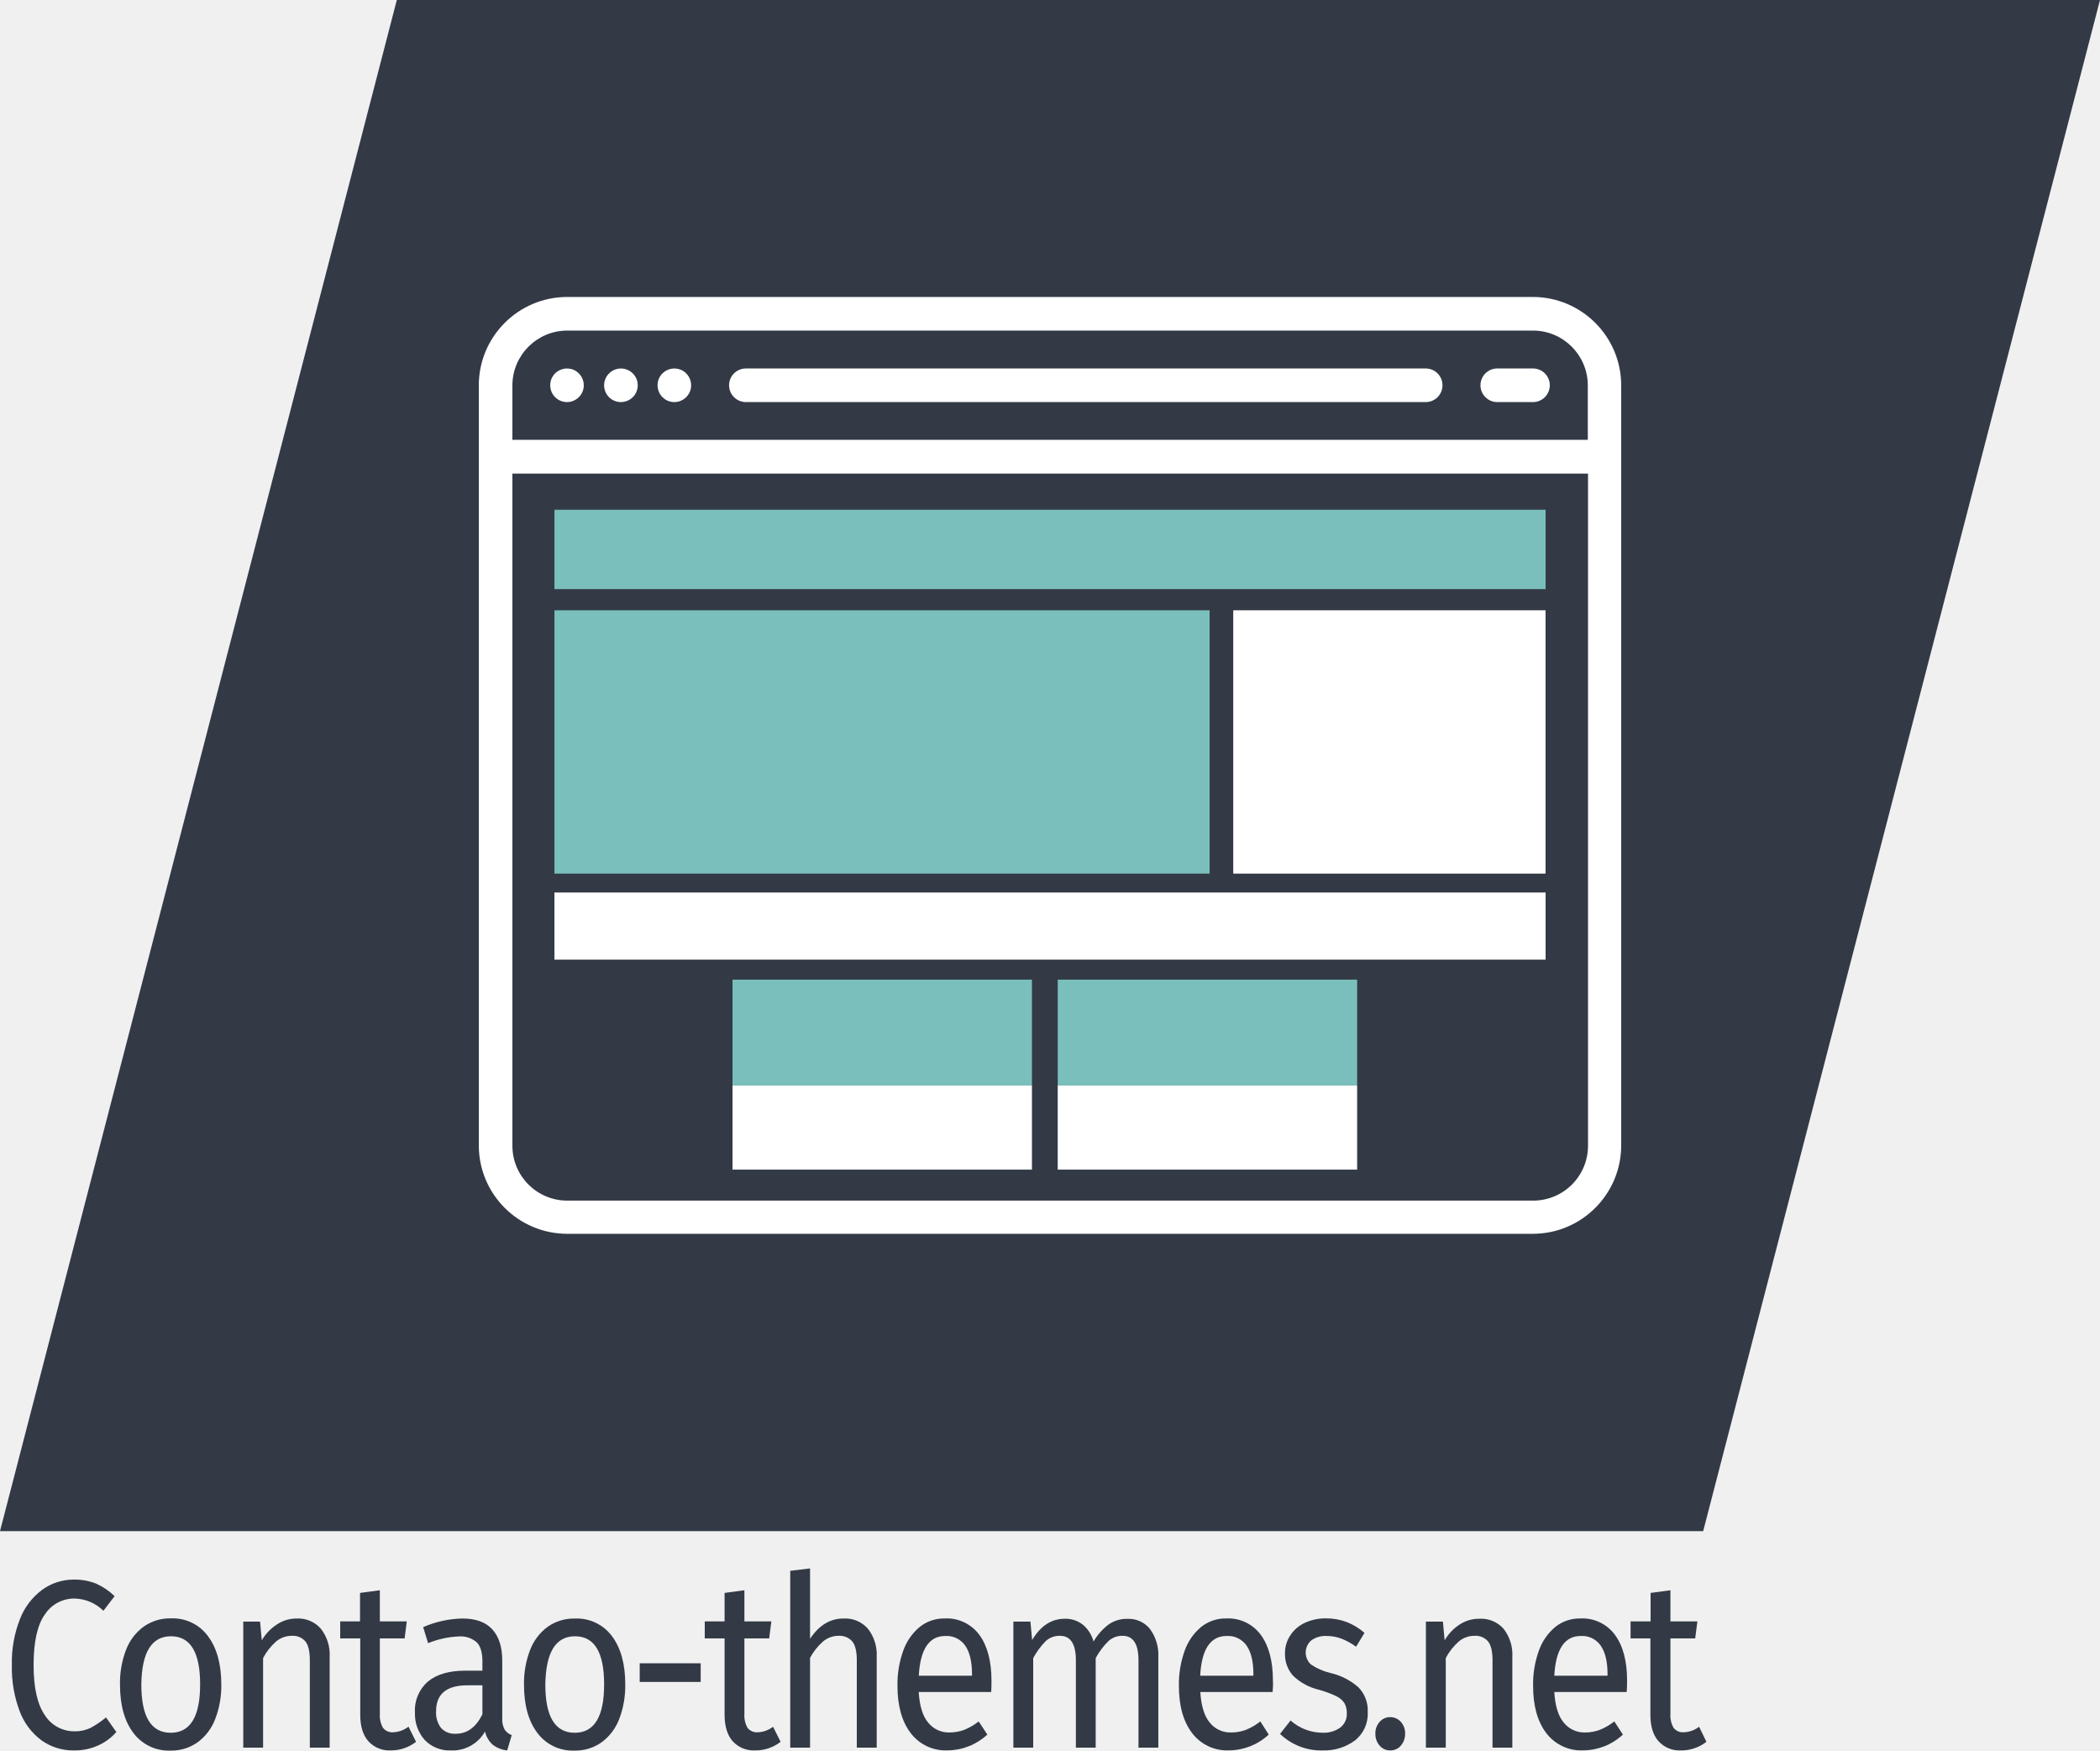
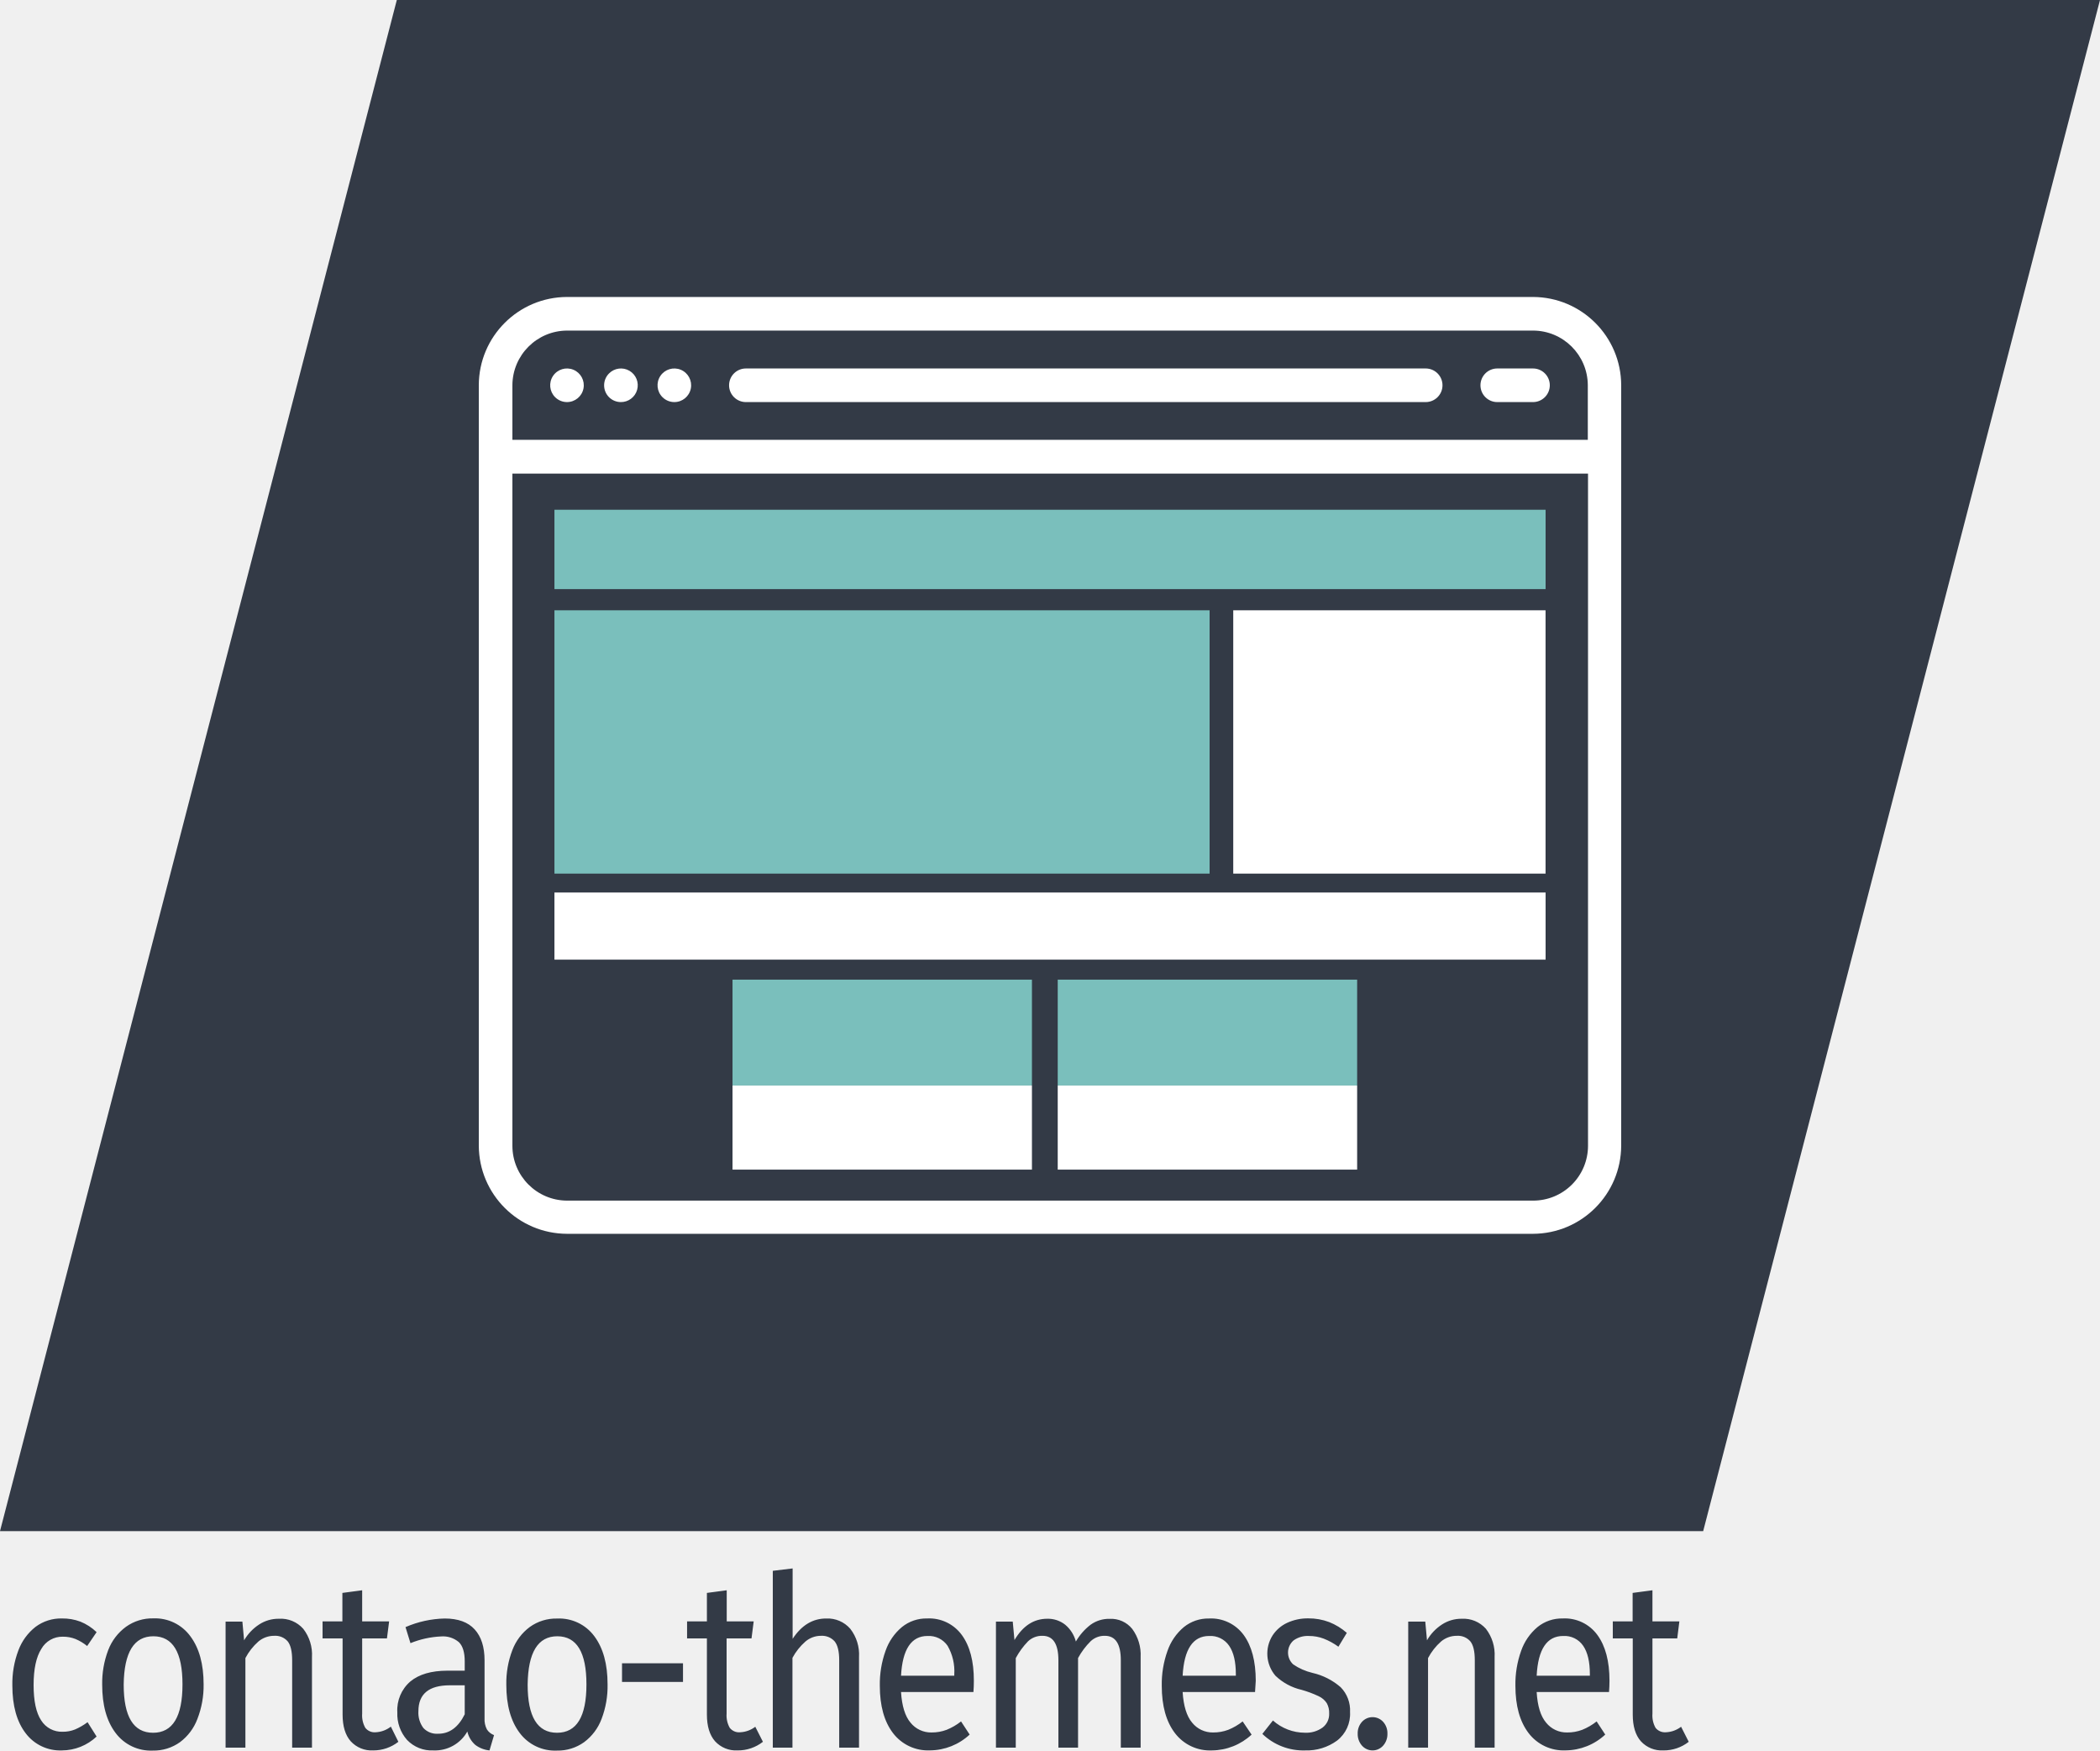
<svg xmlns="http://www.w3.org/2000/svg" viewBox="0 0 500 416.66">
  <defs>
-     <style>.cls-1{fill:#333a46;}.cls-2{fill:#fff;}.cls-3{fill:#7abfbc;}</style>
+     <style>.cls-1{fill:#333a46}.cls-2{fill:#fff}.cls-3{fill:#7abfbc}</style>
  </defs>
  <g id="Ebene_2" data-name="Ebene 2">
-     <g id="MATE">
-       <polygon class="cls-1" points="405.52 364.46 0 364.46 94.48 0 500 0 405.52 364.46" />
-       <path class="cls-1" d="M22.85,376.94a15.4,15.4,0,0,1,4.44,3l-2.67,3.48a10.08,10.08,0,0,0-6.82-2.91,8.32,8.32,0,0,0-7.1,3.76Q8,388,8,396.32q0,8.08,2.67,11.94a8.25,8.25,0,0,0,7.08,3.85,8.37,8.37,0,0,0,3.9-.86,21.91,21.91,0,0,0,3.59-2.45l2.46,3.48a12.44,12.44,0,0,1-4.18,3.13,13.37,13.37,0,0,1-5.92,1.25,13,13,0,0,1-7.67-2.36,15.3,15.3,0,0,1-5.24-6.95,29.35,29.35,0,0,1-1.87-11,28.11,28.11,0,0,1,1.95-11,15.68,15.68,0,0,1,5.28-6.93A12.68,12.68,0,0,1,17.49,376,13.85,13.85,0,0,1,22.85,376.94Z" />
-       <path class="cls-1" d="M49.53,389.48q3.15,4.22,3.16,11.45a21.85,21.85,0,0,1-1.44,8.24,12.23,12.23,0,0,1-4.16,5.53,10.71,10.71,0,0,1-6.46,2,10.5,10.5,0,0,1-8.88-4.21q-3.18-4.21-3.18-11.46A21.88,21.88,0,0,1,30,392.75a12.25,12.25,0,0,1,4.16-5.52,10.74,10.74,0,0,1,6.51-2A10.39,10.39,0,0,1,49.53,389.48ZM33.65,401q0,11.46,7,11.46t7-11.52q0-11.44-6.93-11.45T33.65,401Z" />
-       <path class="cls-1" d="M76.41,387.71a10,10,0,0,1,2.08,6.73V416H73.77v-20.8c0-2.13-.36-3.63-1.08-4.51a3.89,3.89,0,0,0-3.18-1.31,5.76,5.76,0,0,0-3.79,1.37,13.62,13.62,0,0,0-3.08,3.93V416H57.92v-30h4l.41,4.45A11.22,11.22,0,0,1,66,386.63a8.43,8.43,0,0,1,4.69-1.37A7.16,7.16,0,0,1,76.41,387.71Z" />
-       <path class="cls-1" d="M99.06,414.61a9.66,9.66,0,0,1-6,2.05,6.76,6.76,0,0,1-5.36-2.19q-1.94-2.19-1.93-6.35V390H81v-4.05h4.72v-6.78l4.72-.63v7.41h6.41L96.34,390h-5.9v17.9a6,6,0,0,0,.75,3.39,2.82,2.82,0,0,0,2.48,1.05A6.33,6.33,0,0,0,97.26,411Z" />
-       <path class="cls-1" d="M120.14,411.68a3.51,3.51,0,0,0,1.7,1.34l-1.08,3.64a6.76,6.76,0,0,1-3.39-1.31,6,6,0,0,1-1.89-3.19,8.84,8.84,0,0,1-8.06,4.5,8.15,8.15,0,0,1-6.31-2.5,9.3,9.3,0,0,1-2.31-6.56,9,9,0,0,1,3.11-7.35q3.11-2.56,8.8-2.57h4.15v-2.22q0-3.19-1.38-4.56a5.88,5.88,0,0,0-4.26-1.37,21.88,21.88,0,0,0-7.29,1.6l-1.18-3.82a24.82,24.82,0,0,1,9.34-2.05q4.77,0,7.13,2.59t2.36,7.38V409A5.19,5.19,0,0,0,120.14,411.68Zm-5.28-3.62v-6.9h-3.54q-7.48,0-7.49,6.16a6,6,0,0,0,1.18,4,4.34,4.34,0,0,0,3.49,1.37Q112.55,412.73,114.86,408.06Z" />
-       <path class="cls-1" d="M145.72,389.48q3.15,4.22,3.15,11.45a22,22,0,0,1-1.43,8.24,12.3,12.3,0,0,1-4.16,5.53,10.73,10.73,0,0,1-6.46,2,10.48,10.48,0,0,1-8.88-4.21q-3.18-4.21-3.18-11.46a21.88,21.88,0,0,1,1.44-8.24,12.24,12.24,0,0,1,4.15-5.52,10.77,10.77,0,0,1,6.52-2A10.41,10.41,0,0,1,145.72,389.48ZM129.84,401q0,11.46,7,11.46t7-11.52q0-11.44-6.92-11.45T129.84,401Z" />
-       <path class="cls-1" d="M152.31,395.92h14.52v4.44H152.31Z" />
-       <path class="cls-1" d="M185.86,414.61a9.66,9.66,0,0,1-6.05,2.05,6.78,6.78,0,0,1-5.37-2.19q-1.92-2.19-1.92-6.35V390H167.8v-4.05h4.72v-6.78l4.72-.63v7.41h6.41l-.51,4.05h-5.9v17.9a6,6,0,0,0,.74,3.39,2.85,2.85,0,0,0,2.49,1.05,6.33,6.33,0,0,0,3.59-1.31Z" />
-       <path class="cls-1" d="M206.66,387.71a10,10,0,0,1,2.08,6.73V416H204v-20.8c0-2.13-.37-3.63-1.1-4.51a4,4,0,0,0-3.21-1.31,5.73,5.73,0,0,0-3.75,1.37,13.91,13.91,0,0,0-3.07,3.88V416h-4.72V373.91l4.72-.57V390.1q3.18-4.85,8-4.84A7.16,7.16,0,0,1,206.66,387.71Z" />
-       <path class="cls-1" d="M236,402.76H218.74q.31,5,2.26,7.29a6.24,6.24,0,0,0,5,2.34,10,10,0,0,0,3.59-.63,13.73,13.73,0,0,0,3.43-2l2.06,3.13a14.06,14.06,0,0,1-9.44,3.76,10.44,10.44,0,0,1-8.8-4.1q-3.15-4.11-3.16-11.28a23.68,23.68,0,0,1,1.36-8.3,13,13,0,0,1,3.9-5.67,9.23,9.23,0,0,1,6-2.05,9.62,9.62,0,0,1,8.26,3.93q2.86,3.93,2.87,10.89C236.08,401,236.05,401.84,236,402.76Zm-4.57-4.22c0-3-.53-5.22-1.59-6.78a5.38,5.38,0,0,0-4.77-2.34q-5.79,0-6.31,9.46h12.67Z" />
-       <path class="cls-1" d="M273.79,387.74a10.37,10.37,0,0,1,2,6.7V416h-4.72v-20.8q0-5.82-3.8-5.82a4.81,4.81,0,0,0-3.39,1.29,17.65,17.65,0,0,0-3,4V416h-4.72v-20.8q0-5.82-3.8-5.82a4.81,4.81,0,0,0-3.43,1.31,17.9,17.9,0,0,0-2.93,4V416h-4.72v-30h4.06l.41,4.39q3-5.07,7.79-5.07a6.62,6.62,0,0,1,4.29,1.42,7.89,7.89,0,0,1,2.54,4,13.62,13.62,0,0,1,3.51-4,7.47,7.47,0,0,1,4.54-1.4A6.51,6.51,0,0,1,273.79,387.74Z" />
-       <path class="cls-1" d="M303,402.76H285.79q.31,5,2.26,7.29a6.23,6.23,0,0,0,5,2.34,10,10,0,0,0,3.6-.63,13.73,13.73,0,0,0,3.43-2l2,3.13a14,14,0,0,1-9.44,3.76,10.44,10.44,0,0,1-8.79-4.1q-3.17-4.11-3.16-11.28a23.45,23.45,0,0,1,1.36-8.3,13,13,0,0,1,3.9-5.67,9.21,9.21,0,0,1,6-2.05,9.62,9.62,0,0,1,8.26,3.93q2.87,3.93,2.87,10.89C303.13,401,303.09,401.84,303,402.76Zm-4.57-4.22c0-3-.53-5.22-1.59-6.78a5.38,5.38,0,0,0-4.77-2.34q-5.81,0-6.31,9.46h12.67Z" />
-       <path class="cls-1" d="M320.67,386.11a14.59,14.59,0,0,1,4.21,2.57l-2,3.3a15.5,15.5,0,0,0-3.51-1.93,9.93,9.93,0,0,0-3.52-.63,5.73,5.73,0,0,0-3.64,1.05,3.83,3.83,0,0,0-.08,5.73,13.76,13.76,0,0,0,4.54,2,15.45,15.45,0,0,1,6.75,3.42,7.86,7.86,0,0,1,2.23,5.93,8,8,0,0,1-3.1,6.78,12.2,12.2,0,0,1-7.57,2.33,14.08,14.08,0,0,1-10.21-3.93l2.51-3.19a11.5,11.5,0,0,0,7.6,2.91,6.69,6.69,0,0,0,4.23-1.23,4,4,0,0,0,1.56-3.33,4.82,4.82,0,0,0-.56-2.48,4.76,4.76,0,0,0-1.95-1.66,26.42,26.42,0,0,0-4.05-1.51,13.3,13.3,0,0,1-6.24-3.36,7.64,7.64,0,0,1-1.92-5.36,7.54,7.54,0,0,1,1.26-4.24,8.28,8.28,0,0,1,3.49-3,11.56,11.56,0,0,1,5-1.05A13.67,13.67,0,0,1,320.67,386.11Z" />
-       <path class="cls-1" d="M333.55,409.88a4,4,0,0,1,1,2.79,4.16,4.16,0,0,1-1,2.83,3.26,3.26,0,0,1-2.57,1.16,3.2,3.2,0,0,1-2.51-1.16,4.16,4.16,0,0,1-1-2.83,4,4,0,0,1,1-2.79,3.24,3.24,0,0,1,2.51-1.14A3.31,3.31,0,0,1,333.55,409.88Z" />
-       <path class="cls-1" d="M358,387.71a10,10,0,0,1,2.08,6.73V416h-4.72v-20.8c0-2.13-.36-3.63-1.08-4.51a3.87,3.87,0,0,0-3.18-1.31,5.76,5.76,0,0,0-3.79,1.37,13.79,13.79,0,0,0-3.08,3.93V416H339.5v-30h4.05l.41,4.45a11.22,11.22,0,0,1,3.57-3.76,8.43,8.43,0,0,1,4.69-1.37A7.16,7.16,0,0,1,358,387.71Z" />
-       <path class="cls-1" d="M387.31,402.76H370.07q.31,5,2.26,7.29a6.25,6.25,0,0,0,5,2.34,10,10,0,0,0,3.59-.63,14,14,0,0,0,3.44-2l2.05,3.13a14,14,0,0,1-9.44,3.76,10.46,10.46,0,0,1-8.8-4.1q-3.15-4.11-3.15-11.28a23.45,23.45,0,0,1,1.36-8.3,12.92,12.92,0,0,1,3.89-5.67,9.23,9.23,0,0,1,6-2.05,9.6,9.6,0,0,1,8.26,3.93q2.88,3.93,2.87,10.89C387.41,401,387.38,401.84,387.31,402.76Zm-4.56-4.22c0-3-.54-5.22-1.6-6.78a5.38,5.38,0,0,0-4.77-2.34q-5.79,0-6.31,9.46h12.68Z" />
-       <path class="cls-1" d="M406.29,414.61a9.64,9.64,0,0,1-6.05,2.05,6.76,6.76,0,0,1-5.36-2.19q-1.94-2.19-1.93-6.35V390h-4.72v-4.05H393v-6.78l4.72-.63v7.41h6.42l-.52,4.05h-5.9v17.9a6,6,0,0,0,.75,3.39,2.82,2.82,0,0,0,2.48,1.05,6.38,6.38,0,0,0,3.6-1.31Z" />
-       <path class="cls-2" d="M135,95.71a4,4,0,1,0-2.83-1.17A4,4,0,0,0,135,95.71Z" />
-       <path class="cls-2" d="M147.77,95.71A4,4,0,1,0,145,88.9a4,4,0,0,0,0,5.64,4,4,0,0,0,2.82,1.17Z" />
-       <path class="cls-2" d="M160.55,95.71a4,4,0,1,0-2.82-1.17,4,4,0,0,0,2.82,1.17Z" />
-       <path class="cls-2" d="M177.59,95.71H339.45a4,4,0,0,0,0-8H177.59a4,4,0,0,0,0,8Z" />
-       <path class="cls-2" d="M356.49,95.71H365a4,4,0,1,0,0-8h-8.51a4,4,0,1,0,0,8Z" />
-       <path class="cls-2" d="M365,70.69H135a21.06,21.06,0,0,0-21,21v181a21.07,21.07,0,0,0,21,21H365a21.07,21.07,0,0,0,21-21v-181a21.06,21.06,0,0,0-21-21Zm-230,8H365a13.07,13.07,0,0,1,13.05,13v13H122v-13a13.07,13.07,0,0,1,13-13ZM365,285.79H135a13.06,13.06,0,0,1-13-13.05v-160h256.1v160A13.06,13.06,0,0,1,365,285.79Z" />
-       <rect class="cls-3" x="132.01" y="121.34" width="235.99" height="18.89" />
-       <rect class="cls-3" x="132.01" y="145.27" width="155.99" height="62.68" />
-       <rect class="cls-2" x="293.63" y="145.27" width="74.36" height="62.68" />
-       <rect class="cls-2" x="132.01" y="212.45" width="235.99" height="15.98" />
-       <rect class="cls-3" x="174.41" y="233.19" width="71.29" height="25.2" />
-       <rect class="cls-3" x="251.84" y="233.19" width="71.29" height="25.2" />
-       <rect class="cls-2" x="174.41" y="258.39" width="71.29" height="20.02" />
-       <rect class="cls-2" x="251.84" y="258.39" width="71.29" height="20.02" />
+     <g id="contao-themes.net">
+       <path class="cls-1" d="M405.52 364.46H0L94.48 0H500l-94.48 364.46zM19.13 386a12 12 0 013.87 2.51l-2.25 3.3a11.41 11.41 0 00-2.8-1.68 8.09 8.09 0 00-3-.54 5.73 5.73 0 00-5.11 2.91Q8 395.41 8 401.1t1.8 8.41a5.78 5.78 0 005.13 2.71 7.7 7.7 0 002.92-.54 14.42 14.42 0 003-1.74l2.15 3.42a12.08 12.08 0 01-8.26 3.3 10.28 10.28 0 01-8.64-4.1q-3.15-4.11-3.16-11.34a22.42 22.42 0 011.44-8.38 12.78 12.78 0 014.08-5.59 10.11 10.11 0 016.28-2 12 12 0 014.39.75zM45.32 389.48q3.16 4.22 3.16 11.45a21.85 21.85 0 01-1.48 8.24 12.28 12.28 0 01-4.15 5.53 10.76 10.76 0 01-6.47 2 10.48 10.48 0 01-8.87-4.21q-3.18-4.21-3.18-11.46a22.09 22.09 0 011.43-8.24 12.33 12.33 0 014.24-5.56 10.74 10.74 0 016.51-2 10.39 10.39 0 018.81 4.25zM29.45 401q0 11.46 7 11.46t7-11.52q0-11.44-6.93-11.45T29.45 401zM72.2 387.71a10 10 0 012.08 6.73V416h-4.72v-20.8c0-2.13-.36-3.63-1.07-4.51a3.9 3.9 0 00-3.19-1.31 5.76 5.76 0 00-3.79 1.37 13.79 13.79 0 00-3.08 3.93V416h-4.72v-30h4l.41 4.45a11.22 11.22 0 013.57-3.76 8.43 8.43 0 014.69-1.37 7.15 7.15 0 015.82 2.39zM94.85 414.61a9.64 9.64 0 01-6 2.05 6.76 6.76 0 01-5.36-2.19q-1.92-2.19-1.92-6.35V390H76.8v-4.05h4.72v-6.78l4.71-.63v7.41h6.42l-.52 4.05h-5.9v17.9a6 6 0 00.75 3.39 2.82 2.82 0 002.49 1.05 6.35 6.35 0 003.59-1.34zM115.94 411.68a3.48 3.48 0 001.69 1.34l-1.08 3.64a6.68 6.68 0 01-3.38-1.31 6 6 0 01-1.9-3.19 8.83 8.83 0 01-8.06 4.5 8.13 8.13 0 01-6.3-2.5 9.3 9.3 0 01-2.31-6.56 9 9 0 013.1-7.35q3.1-2.56 8.8-2.57h4.15v-2.22q0-3.19-1.38-4.56a5.85 5.85 0 00-4.26-1.37 21.83 21.83 0 00-7.28 1.6l-1.18-3.82a24.77 24.77 0 019.33-2.05q4.77 0 7.13 2.59c1.58 1.73 2.36 4.19 2.36 7.38V409a5.09 5.09 0 00.57 2.68zm-5.29-3.62v-6.9h-3.54q-7.48 0-7.49 6.16a6.07 6.07 0 001.18 4 4.34 4.34 0 003.49 1.37q4.05.04 6.36-4.63zM141.51 389.48q3.15 4.22 3.15 11.45a21.85 21.85 0 01-1.43 8.24 12.23 12.23 0 01-4.16 5.53 10.73 10.73 0 01-6.46 2 10.48 10.48 0 01-8.88-4.21q-3.18-4.21-3.18-11.46a21.88 21.88 0 011.44-8.24 12.25 12.25 0 014.16-5.52 10.74 10.74 0 016.51-2 10.39 10.39 0 018.85 4.21zM125.63 401q0 11.46 7 11.46t7-11.52q0-11.44-6.93-11.45T125.63 401zM148.1 395.92h14.52v4.44H148.1zM181.65 414.61a9.64 9.64 0 01-6.05 2.05 6.76 6.76 0 01-5.36-2.19c-1.28-1.46-1.93-3.58-1.93-6.35V390h-4.72v-4.05h4.72v-6.78l4.72-.63v7.41h6.42l-.52 4.05H173v17.9a6 6 0 00.75 3.39 2.82 2.82 0 002.49 1.05 6.38 6.38 0 003.59-1.31zM202.45 387.71a10 10 0 012.08 6.73V416h-4.72v-20.8c0-2.13-.37-3.63-1.1-4.51a4 4 0 00-3.21-1.31 5.68 5.68 0 00-3.74 1.37 13.93 13.93 0 00-3.08 3.88V416H184v-42.09l4.72-.57v16.76q3.18-4.85 8-4.84a7.16 7.16 0 015.73 2.45zM231.77 402.76h-17.24q.32 5 2.26 7.29a6.25 6.25 0 005 2.34 10 10 0 003.59-.63 14 14 0 003.44-2l2.05 3.13a14 14 0 01-9.44 3.76 10.47 10.47 0 01-8.8-4.1q-3.15-4.11-3.15-11.28a23.45 23.45 0 011.36-8.3 12.85 12.85 0 013.9-5.67 9.19 9.19 0 016-2.05 9.6 9.6 0 018.26 3.93q2.88 3.93 2.87 10.89c0 .93-.03 1.77-.1 2.69zm-4.56-4.22a12.11 12.11 0 00-1.59-6.78 5.41 5.41 0 00-4.78-2.34q-5.79 0-6.31 9.46h12.68zM269.58 387.74a10.37 10.37 0 012 6.7V416h-4.72v-20.8q0-5.82-3.8-5.82a4.77 4.77 0 00-3.38 1.29 17.35 17.35 0 00-3 4V416H252v-20.8q0-5.82-3.79-5.82a4.82 4.82 0 00-3.44 1.31 17.91 17.91 0 00-2.92 4V416h-4.72v-30h4l.41 4.39q3-5.07 7.8-5.07a6.61 6.61 0 014.28 1.42 7.83 7.83 0 012.54 4 13.62 13.62 0 013.51-4 7.49 7.49 0 014.54-1.4 6.48 6.48 0 015.37 2.4zM298.82 402.76h-17.24q.32 5 2.26 7.29a6.25 6.25 0 005 2.34 10 10 0 003.59-.63 14 14 0 003.44-2l2.13 3.14a14.06 14.06 0 01-9.44 3.76 10.46 10.46 0 01-8.8-4.1q-3.15-4.11-3.15-11.28a23.45 23.45 0 011.36-8.3 12.92 12.92 0 013.89-5.67 9.23 9.23 0 016-2.05 9.62 9.62 0 018.26 3.93q2.86 3.93 2.87 10.89c-.07.92-.1 1.76-.17 2.68zm-4.57-4.22c0-3-.53-5.22-1.59-6.78a5.38 5.38 0 00-4.77-2.34q-5.79 0-6.31 9.46h12.67zM316.47 386.11a14.54 14.54 0 014.2 2.57l-2 3.3a15.5 15.5 0 00-3.51-1.93 9.85 9.85 0 00-3.52-.63 5.75 5.75 0 00-3.64 1.05 3.83 3.83 0 00-.08 5.73 13.86 13.86 0 004.54 2 15.45 15.45 0 016.75 3.42 7.86 7.86 0 012.23 5.93 8 8 0 01-3.1 6.78 12.2 12.2 0 01-7.57 2.33 14.08 14.08 0 01-10.21-3.93l2.52-3.19a11.47 11.47 0 007.59 2.91 6.65 6.65 0 004.23-1.23 4 4 0 001.57-3.33 4.72 4.72 0 00-.57-2.48 4.63 4.63 0 00-1.95-1.66 26 26 0 00-4.05-1.51 13.26 13.26 0 01-6.23-3.36 8.12 8.12 0 01-.67-9.6 8.34 8.34 0 013.49-3 11.59 11.59 0 015-1.05 13.69 13.69 0 014.98.88zM329.34 409.88a4 4 0 011 2.79 4.11 4.11 0 01-1 2.83 3.36 3.36 0 01-5.08 0 4.15 4.15 0 01-1-2.83 4 4 0 011-2.79 3.4 3.4 0 015.08 0zM353.79 387.71a10.09 10.09 0 012.07 6.73V416h-4.72v-20.8c0-2.13-.35-3.63-1.07-4.51a3.89 3.89 0 00-3.18-1.31 5.76 5.76 0 00-3.8 1.37 14 14 0 00-3.08 3.93V416h-4.72v-30h4.06l.41 4.45a11.1 11.1 0 013.56-3.76 8.43 8.43 0 014.69-1.37 7.18 7.18 0 015.78 2.39zM383.1 402.76h-17.23q.3 5 2.25 7.29a6.25 6.25 0 005 2.34 9.92 9.92 0 003.59-.63 13.77 13.77 0 003.44-2l2.05 3.13a14 14 0 01-9.44 3.76 10.47 10.47 0 01-8.8-4.1q-3.15-4.11-3.15-11.28a23.45 23.45 0 011.36-8.3 12.94 12.94 0 013.9-5.67 9.19 9.19 0 016-2.05 9.59 9.59 0 018.26 3.93q2.88 3.93 2.88 10.89c0 .93-.04 1.77-.11 2.69zm-4.56-4.22c0-3-.53-5.22-1.59-6.78a5.38 5.38 0 00-4.77-2.34q-5.81 0-6.31 9.46h12.67zM402.08 414.61a9.62 9.62 0 01-6.05 2.05 6.76 6.76 0 01-5.36-2.19q-1.92-2.19-1.92-6.35V390H384v-4.05h4.72v-6.78l4.72-.63v7.41h6.41l-.51 4.05h-5.9v17.9a6 6 0 00.74 3.39 2.85 2.85 0 002.49 1.05 6.35 6.35 0 003.59-1.31z" />
+       <path class="cls-2" d="M135 95.71a4 4 0 10-2.83-1.17 4 4 0 002.83 1.17zM147.77 95.71A4 4 0 10145 88.9a4 4 0 000 5.64 4 4 0 002.82 1.17zM160.55 95.71a4 4 0 10-2.82-1.17 4 4 0 002.82 1.17zM177.59 95.71h161.86a4 4 0 000-8H177.59a4 4 0 000 8zM356.49 95.71H365a4 4 0 100-8h-8.51a4 4 0 100 8z" />
+       <path class="cls-2" d="M365 70.69H135a21.06 21.06 0 00-21 21v181a21.07 21.07 0 0021 21h230a21.07 21.07 0 0021-21v-181a21.06 21.06 0 00-21-21zm-230 8h230a13.07 13.07 0 0113.05 13v13H122v-13a13.07 13.07 0 0113-13zm230 207.1H135a13.06 13.06 0 01-13-13.05v-160h256.1v160a13.06 13.06 0 01-13.1 13.05z" />
+       <path class="cls-3" d="M132.01 121.34H368v18.89H132.01zM132.01 145.27H288v62.68H132.01z" />
+       <path class="cls-2" d="M293.63 145.27h74.36v62.68h-74.36zM132.01 212.45H368v15.98H132.01z" />
+       <path class="cls-3" d="M174.41 233.19h71.29v25.2h-71.29zM251.84 233.19h71.29v25.2h-71.29z" />
+       <path class="cls-2" d="M174.41 258.39h71.29v20.02h-71.29zM251.84 258.39h71.29v20.02h-71.29z" />
    </g>
  </g>
</svg>
